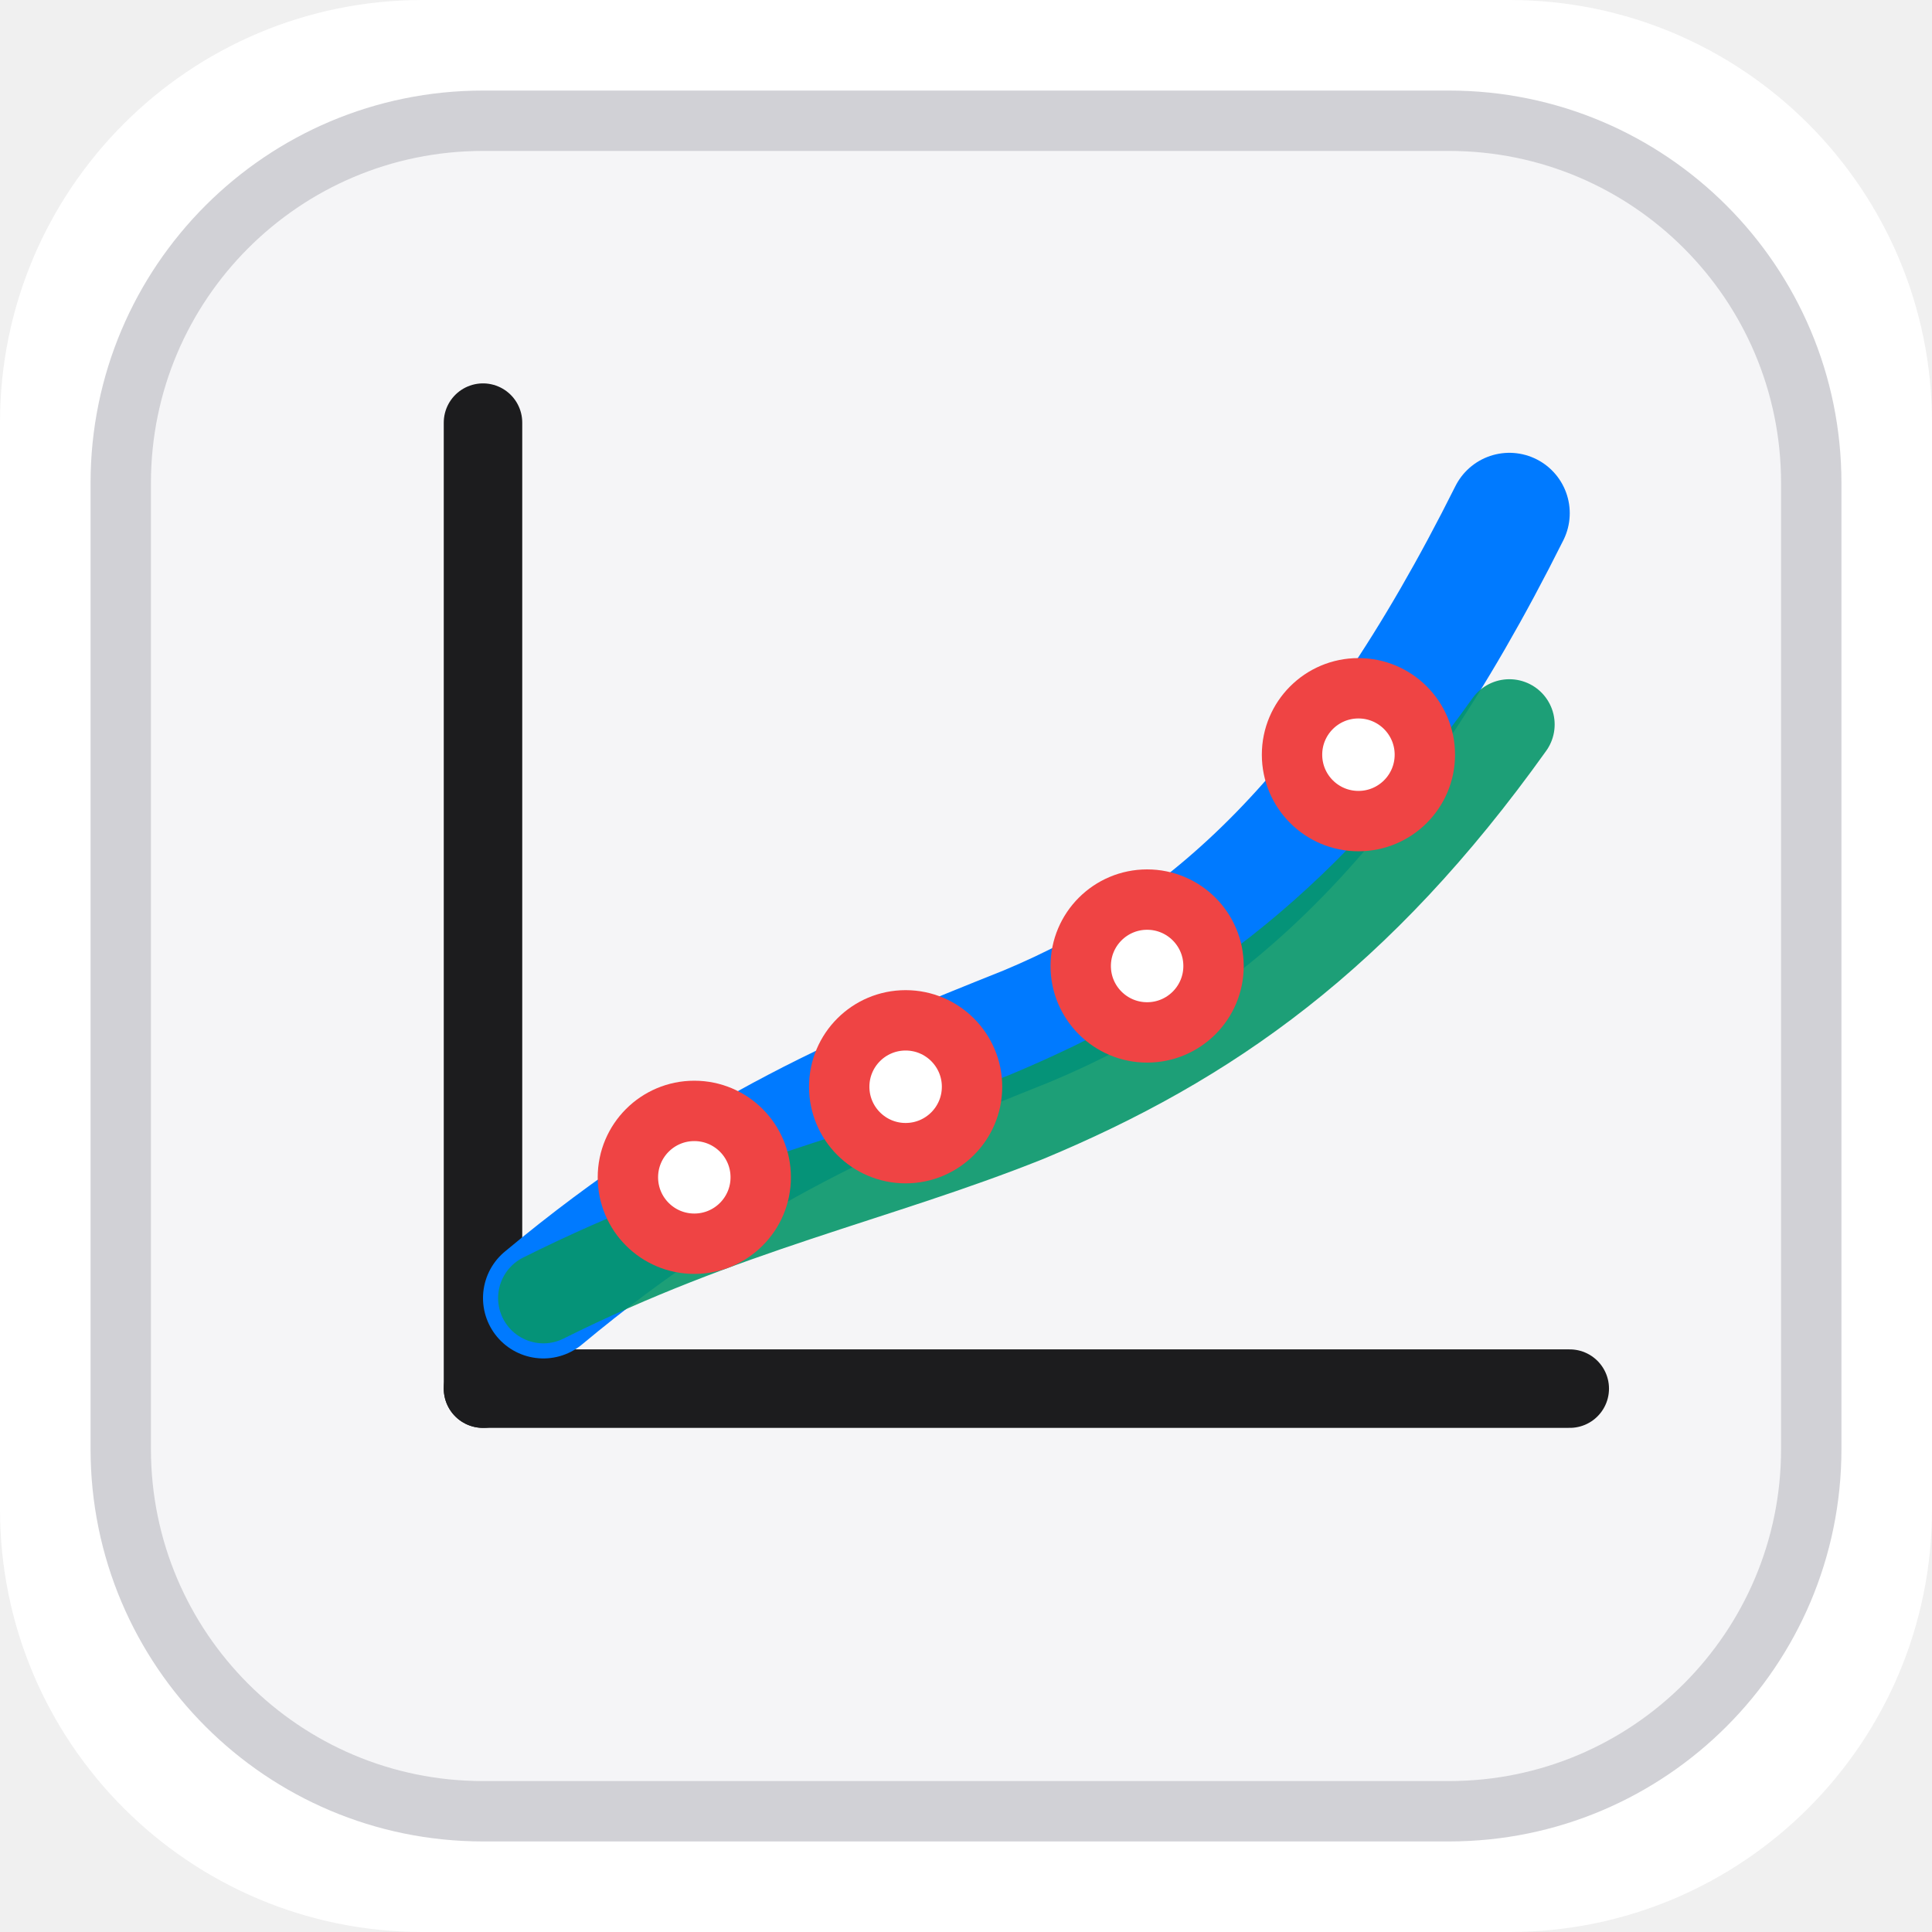
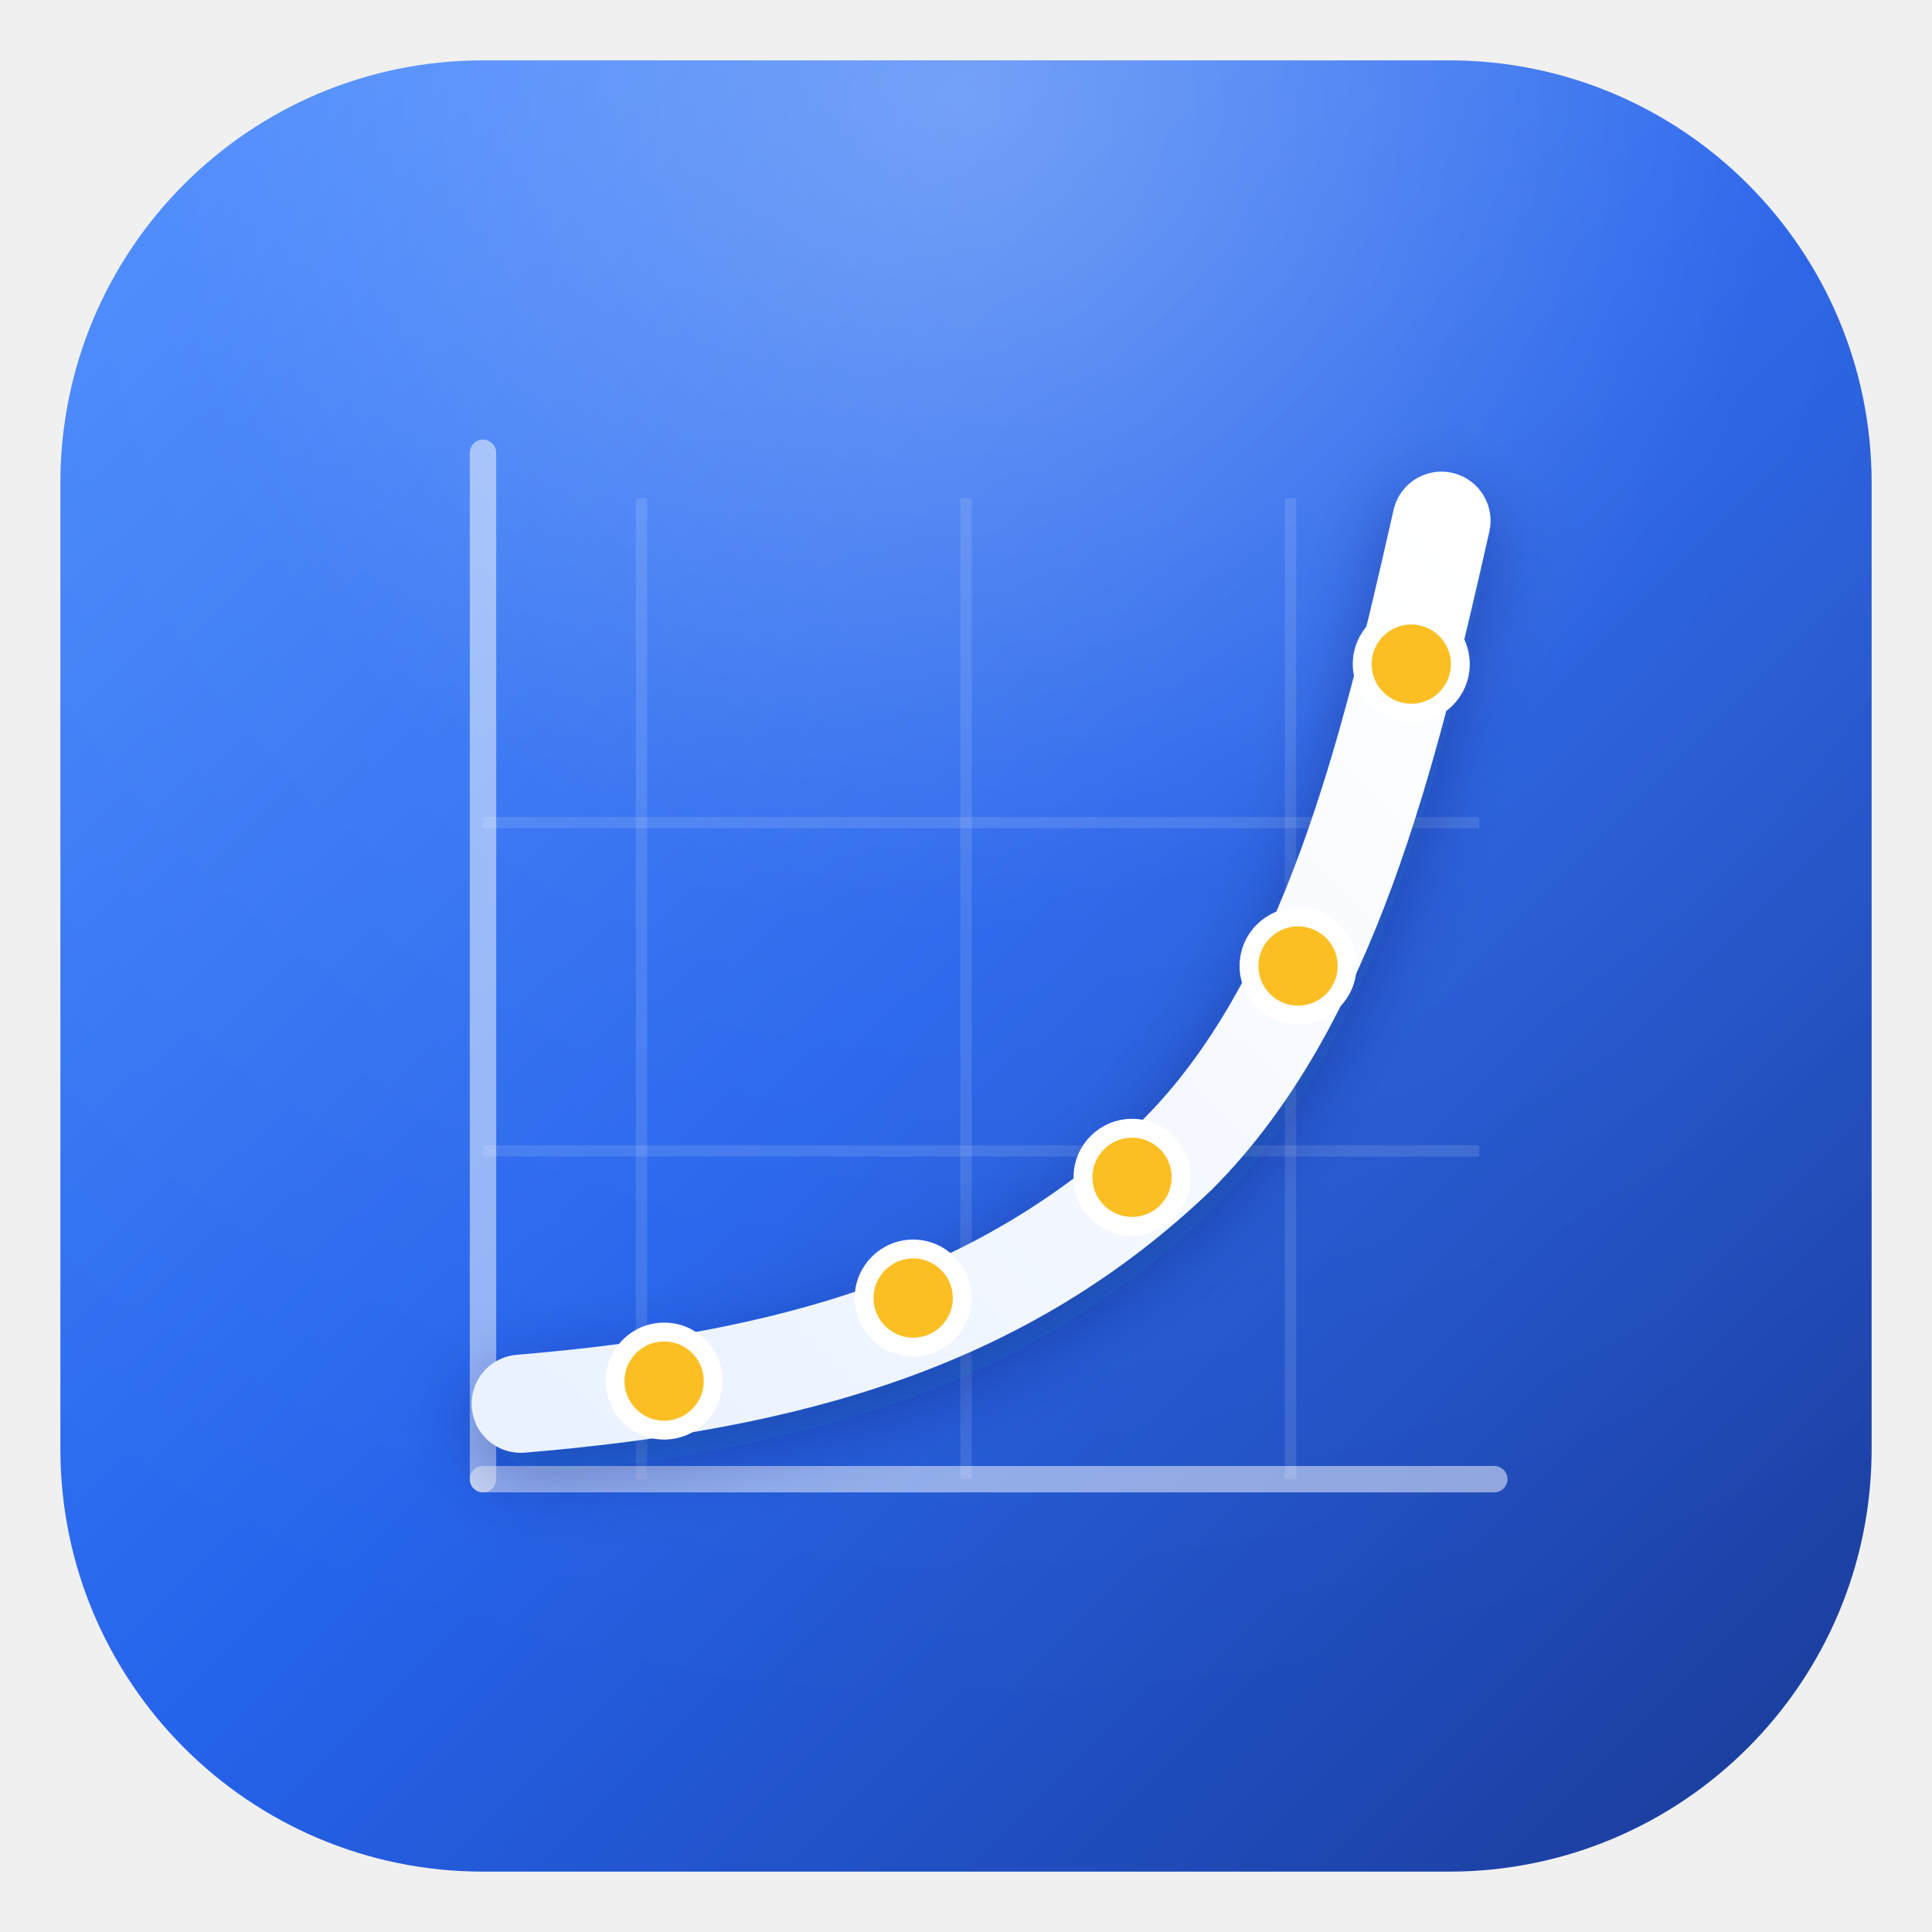
- <svg xmlns="http://www.w3.org/2000/svg" viewBox="0 0 64 64" role="img" aria-labelledby="title desc">
-   <rect width="64" height="64" rx="14" fill="#ffffff" />
-   <rect x="4" y="4" width="56" height="56" rx="12" fill="#f5f5f7" stroke="#d1d1d6" stroke-width="2" />
-   <path d="M16 46H52" fill="none" stroke="#1c1c1e" stroke-width="2.6" stroke-linecap="round" />
-   <path d="M16 46V14" fill="none" stroke="#1c1c1e" stroke-width="2.6" stroke-linecap="round" />
-   <path d="M18 43C24 38 29 36 34 34C40 31.5 45 27 50 17" fill="none" stroke="#007aff" stroke-width="4" stroke-linecap="round" stroke-linejoin="round" />
-   <path d="M18 43C24 40 29 39 34 37C40 34.5 45 31 50 24" fill="none" stroke="#059669" stroke-width="3" stroke-linecap="round" stroke-linejoin="round" opacity="0.9" />
-   <circle cx="23" cy="39" r="2.2" fill="#ffffff" stroke="#ef4444" stroke-width="2" />
-   <circle cx="30" cy="36" r="2.2" fill="#ffffff" stroke="#ef4444" stroke-width="2" />
-   <circle cx="38" cy="32" r="2.2" fill="#ffffff" stroke="#ef4444" stroke-width="2" />
-   <circle cx="45" cy="25" r="2.2" fill="#ffffff" stroke="#ef4444" stroke-width="2" />
+ <svg xmlns="http://www.w3.org/2000/svg" viewBox="0 0 512 512" role="img" aria-labelledby="t d">
+   <defs>
+     <linearGradient id="tile" x1="0" y1="0" x2="1" y2="1">
+       <stop offset="0" stop-color="#4C8DFF" />
+       <stop offset="0.5" stop-color="#2563EB" />
+       <stop offset="1" stop-color="#1B3A96" />
+     </linearGradient>
+     <radialGradient id="gloss" cx="0.5" cy="0.02" r="0.9">
+       <stop offset="0" stop-color="#FFFFFF" stop-opacity="0.30" />
+       <stop offset="0.5" stop-color="#FFFFFF" stop-opacity="0.05" />
+       <stop offset="1" stop-color="#FFFFFF" stop-opacity="0" />
+     </radialGradient>
+     <linearGradient id="curve" x1="0" y1="1" x2="1" y2="0">
+       <stop offset="0" stop-color="#EAF2FF" />
+       <stop offset="1" stop-color="#FFFFFF" />
+     </linearGradient>
+     <filter id="soft" x="-20%" y="-20%" width="140%" height="140%">
+       <feDropShadow dx="0" dy="6" stdDeviation="10" flood-color="#0B1E52" flood-opacity="0.35" />
+     </filter>
+   </defs>
+   <rect x="16" y="16" width="480" height="480" rx="112" fill="url(#tile)" />
+   <rect x="16" y="16" width="480" height="480" rx="112" fill="url(#gloss)" />
+   <g stroke="#FFFFFF" stroke-opacity="0.12" stroke-width="3">
+     <path d="M170 132V392" />
+     <path d="M256 132V392" />
+     <path d="M342 132V392" />
+     <path d="M128 218H392" />
+     <path d="M128 305H392" />
+   </g>
+   <path d="M128 392V120" fill="none" stroke="#FFFFFF" stroke-opacity="0.5" stroke-width="7" stroke-linecap="round" />
+   <path d="M128 392H396" fill="none" stroke="#FFFFFF" stroke-opacity="0.5" stroke-width="7" stroke-linecap="round" />
+   <path d="M138 372C210 366 266 350 312 306C352 266 368 200 382 138" fill="none" stroke="url(#curve)" stroke-width="26" stroke-linecap="round" stroke-linejoin="round" filter="url(#soft)" />
+   <g fill="#FBBF24" stroke="#FFFFFF" stroke-width="5">
+     <circle cx="176" cy="366" r="13" />
+     <circle cx="242" cy="344" r="13" />
+     <circle cx="300" cy="312" r="13" />
+     <circle cx="344" cy="256" r="13" />
+     <circle cx="374" cy="176" r="13" />
+   </g>
</svg>
